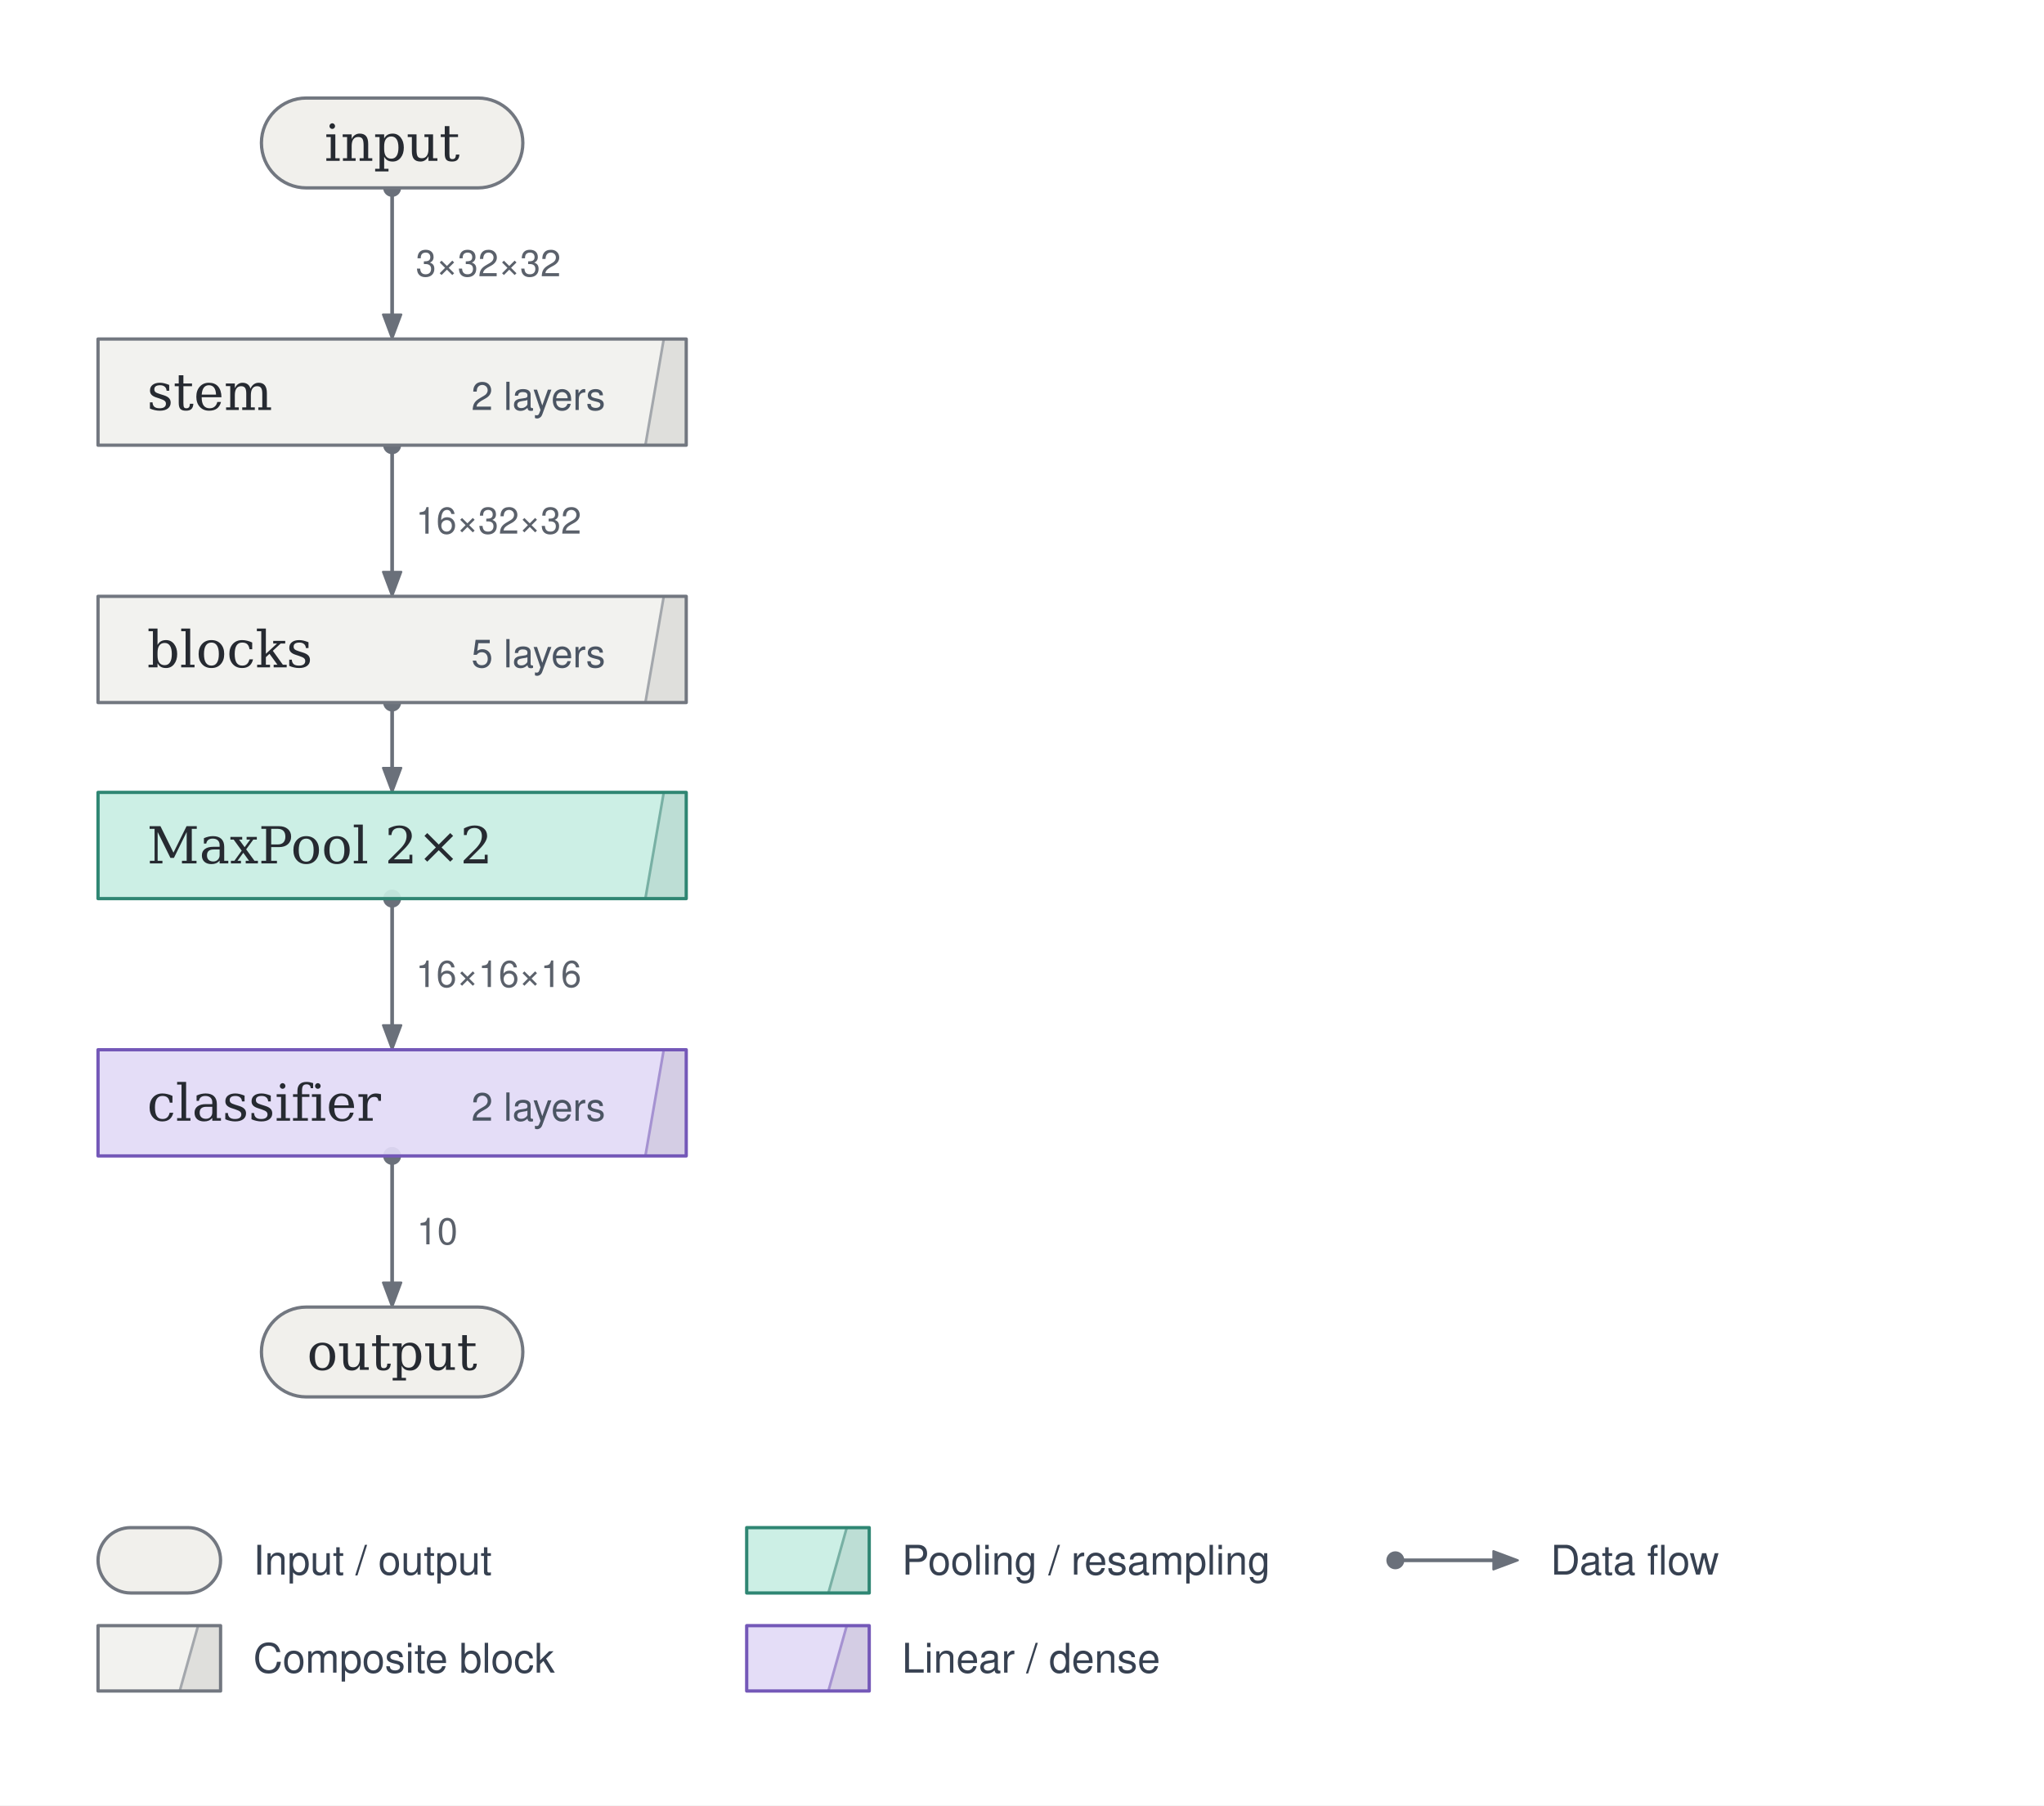
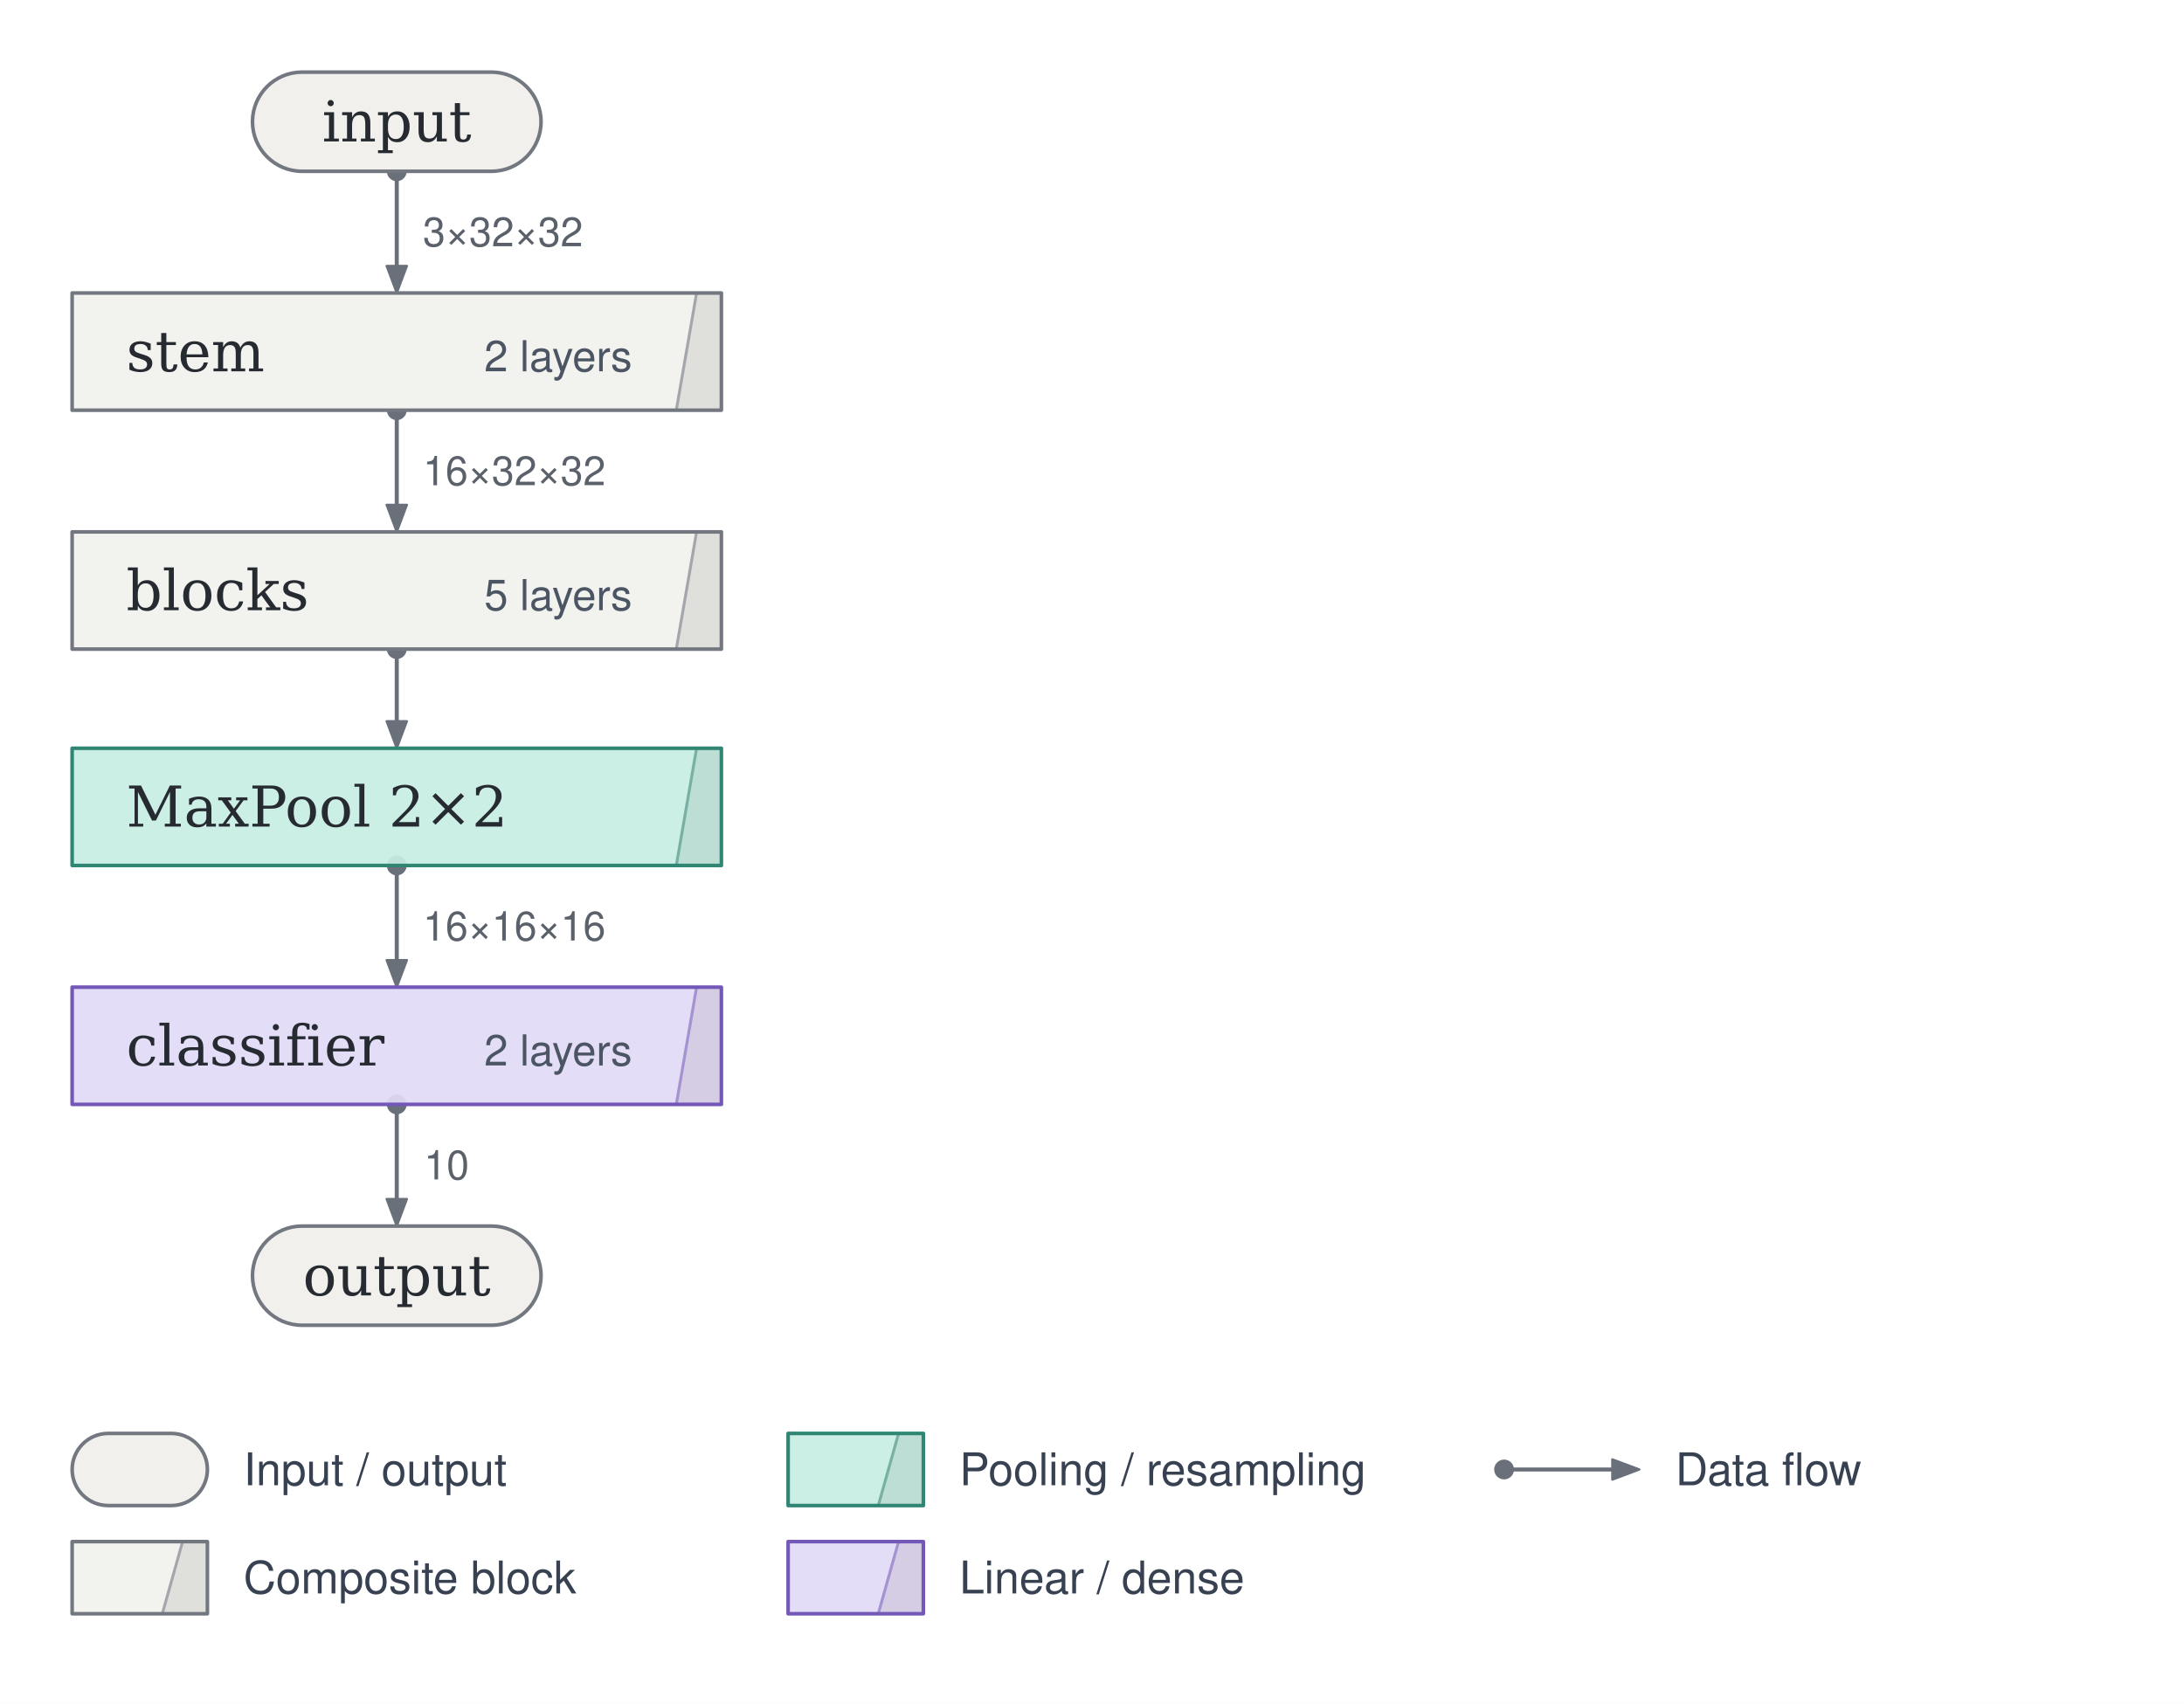
- <svg xmlns="http://www.w3.org/2000/svg" width="500.4" height="442" viewBox="0 0 500.4 442" role="img">
-   <rect x="0" y="0" width="500.4" height="442" fill="#ffffff" />
+ <svg xmlns="http://www.w3.org/2000/svg" width="484.4" height="378" viewBox="0 0 484.4 378" role="img">
+   <rect x="0" y="0" width="484.4" height="378" fill="#ffffff" />
  <g class="tg-groups">
  </g>
  <g class="tg-edges">
    <g class="tg-edge tg-edge-data">
-       <polyline points="96,46 96,77.6" fill="none" stroke="#6a707a" stroke-width="0.9" stroke-linejoin="round" />
-       <polygon points="96,83 93.75,77 98.25,77" fill="#6a707a" stroke="#6a707a" stroke-width="0.5" stroke-linejoin="round" />
-       <circle cx="96" cy="46" r="2.2" fill="#6a707a" />
+       <polyline points="88,38 88,59.6" fill="none" stroke="#6a707a" stroke-width="0.9" stroke-linejoin="round" />
+       <polygon points="88,65 85.75,59 90.25,59" fill="#6a707a" stroke="#6a707a" stroke-width="0.5" stroke-linejoin="round" />
+       <circle cx="88" cy="38" r="2.2" fill="#6a707a" />
    </g>
    <g class="tg-edge tg-edge-data">
-       <polyline points="96,109 96,140.6" fill="none" stroke="#6a707a" stroke-width="0.9" stroke-linejoin="round" />
-       <polygon points="96,146 93.75,140 98.25,140" fill="#6a707a" stroke="#6a707a" stroke-width="0.5" stroke-linejoin="round" />
-       <circle cx="96" cy="109" r="2.2" fill="#6a707a" />
+       <polyline points="88,91 88,112.6" fill="none" stroke="#6a707a" stroke-width="0.9" stroke-linejoin="round" />
+       <polygon points="88,118 85.75,112 90.25,112" fill="#6a707a" stroke="#6a707a" stroke-width="0.5" stroke-linejoin="round" />
+       <circle cx="88" cy="91" r="2.2" fill="#6a707a" />
    </g>
    <g class="tg-edge tg-edge-data">
-       <polyline points="96,172 96,188.6" fill="none" stroke="#6a707a" stroke-width="0.9" stroke-linejoin="round" />
-       <polygon points="96,194 93.75,188 98.25,188" fill="#6a707a" stroke="#6a707a" stroke-width="0.5" stroke-linejoin="round" />
-       <circle cx="96" cy="172" r="2.2" fill="#6a707a" />
+       <polyline points="88,144 88,160.6" fill="none" stroke="#6a707a" stroke-width="0.9" stroke-linejoin="round" />
+       <polygon points="88,166 85.75,160 90.25,160" fill="#6a707a" stroke="#6a707a" stroke-width="0.5" stroke-linejoin="round" />
+       <circle cx="88" cy="144" r="2.2" fill="#6a707a" />
    </g>
    <g class="tg-edge tg-edge-data">
-       <polyline points="96,220 96,251.6" fill="none" stroke="#6a707a" stroke-width="0.9" stroke-linejoin="round" />
-       <polygon points="96,257 93.75,251 98.25,251" fill="#6a707a" stroke="#6a707a" stroke-width="0.5" stroke-linejoin="round" />
-       <circle cx="96" cy="220" r="2.2" fill="#6a707a" />
+       <polyline points="88,192 88,213.6" fill="none" stroke="#6a707a" stroke-width="0.9" stroke-linejoin="round" />
+       <polygon points="88,219 85.75,213 90.25,213" fill="#6a707a" stroke="#6a707a" stroke-width="0.5" stroke-linejoin="round" />
+       <circle cx="88" cy="192" r="2.2" fill="#6a707a" />
    </g>
    <g class="tg-edge tg-edge-data">
-       <polyline points="96,283 96,314.6" fill="none" stroke="#6a707a" stroke-width="0.9" stroke-linejoin="round" />
-       <polygon points="96,320 93.75,314 98.25,314" fill="#6a707a" stroke="#6a707a" stroke-width="0.5" stroke-linejoin="round" />
-       <circle cx="96" cy="283" r="2.2" fill="#6a707a" />
+       <polyline points="88,245 88,266.6" fill="none" stroke="#6a707a" stroke-width="0.9" stroke-linejoin="round" />
+       <polygon points="88,272 85.75,266 90.25,266" fill="#6a707a" stroke="#6a707a" stroke-width="0.5" stroke-linejoin="round" />
+       <circle cx="88" cy="245" r="2.2" fill="#6a707a" />
    </g>
    <g class="tg-edge tg-edge-data">
-       <polyline points="341.6,382 366.2,382" fill="none" stroke="#6a707a" stroke-width="0.9" stroke-linejoin="round" />
-       <polygon points="371.6,382 365.6,384.25 365.6,379.75" fill="#6a707a" stroke="#6a707a" stroke-width="0.5" stroke-linejoin="round" />
-       <circle cx="341.6" cy="382" r="2.2" fill="#6a707a" />
+       <polyline points="333.6,326 358.2,326" fill="none" stroke="#6a707a" stroke-width="0.9" stroke-linejoin="round" />
+       <polygon points="363.6,326 357.6,328.25 357.6,323.75" fill="#6a707a" stroke="#6a707a" stroke-width="0.5" stroke-linejoin="round" />
+       <circle cx="333.6" cy="326" r="2.2" fill="#6a707a" />
    </g>
  </g>
  <g class="tg-nodes">
    <g class="tg-node tg-io" data-id="n0">
-       <rect x="64" y="24" width="64" height="22" rx="11" fill="#f1f0ec" stroke="#727780" stroke-width="0.8" stroke-linejoin="round" />
-       <text x="96" y="39.38" font-family="'Source Serif 4', 'Source Serif Pro', 'Georgia', 'Libertinus Serif', 'DejaVu Serif', serif" font-size="12.5" text-anchor="middle" fill="#262a31">input</text>
+       <rect x="56" y="16" width="64" height="22" rx="11" fill="#f1f0ec" stroke="#727780" stroke-width="0.8" stroke-linejoin="round" />
+       <text x="88" y="31.38" font-family="'Source Serif 4', 'Source Serif Pro', 'Georgia', 'Libertinus Serif', 'DejaVu Serif', serif" font-size="12.5" text-anchor="middle" fill="#262a31">input</text>
    </g>
    <g class="tg-node tg-module" data-id="&lt;stem&gt;">
-       <polygon points="24,83 162.5,83 158,109 24,109" fill="#f2f2ef" />
-       <polygon points="162.5,83 168,83 168,109 158,109" fill="#dfdfdc" />
-       <polyline points="162.5,83 158,109" fill="none" stroke="#a3a7ac" stroke-width="0.64" stroke-linejoin="round" />
-       <rect x="24" y="83" width="144" height="26" fill="none" stroke="#727780" stroke-width="0.8" stroke-linejoin="round" />
-       <text x="36" y="100.38" font-family="'Source Serif 4', 'Source Serif Pro', 'Georgia', 'Libertinus Serif', 'DejaVu Serif', serif" font-size="12.5" fill="#262a31">stem</text>
-       <text x="148.2" y="100.38" font-family="'Avenir Next', 'Helvetica Neue', 'Helvetica', 'Arial', 'DejaVu Sans', sans-serif" font-size="9.5" text-anchor="end" fill="#4b5563">2 layers</text>
+       <polygon points="16,65 154.5,65 150,91 16,91" fill="#f2f2ef" />
+       <polygon points="154.5,65 160,65 160,91 150,91" fill="#dfdfdc" />
+       <polyline points="154.5,65 150,91" fill="none" stroke="#a3a7ac" stroke-width="0.64" stroke-linejoin="round" />
+       <rect x="16" y="65" width="144" height="26" fill="none" stroke="#727780" stroke-width="0.8" stroke-linejoin="round" />
+       <text x="28" y="82.38" font-family="'Source Serif 4', 'Source Serif Pro', 'Georgia', 'Libertinus Serif', 'DejaVu Serif', serif" font-size="12.5" fill="#262a31">stem</text>
+       <text x="140.2" y="82.38" font-family="'Avenir Next', 'Helvetica Neue', 'Helvetica', 'Arial', 'DejaVu Sans', sans-serif" font-size="9.5" text-anchor="end" fill="#4b5563">2 layers</text>
    </g>
    <g class="tg-node tg-module" data-id="&lt;blocks&gt;">
-       <polygon points="24,146 162.5,146 158,172 24,172" fill="#f2f2ef" />
-       <polygon points="162.5,146 168,146 168,172 158,172" fill="#dfdfdc" />
-       <polyline points="162.5,146 158,172" fill="none" stroke="#a3a7ac" stroke-width="0.64" stroke-linejoin="round" />
-       <rect x="24" y="146" width="144" height="26" fill="none" stroke="#727780" stroke-width="0.8" stroke-linejoin="round" />
-       <text x="36" y="163.38" font-family="'Source Serif 4', 'Source Serif Pro', 'Georgia', 'Libertinus Serif', 'DejaVu Serif', serif" font-size="12.5" fill="#262a31">blocks</text>
-       <text x="148.2" y="163.38" font-family="'Avenir Next', 'Helvetica Neue', 'Helvetica', 'Arial', 'DejaVu Sans', sans-serif" font-size="9.5" text-anchor="end" fill="#4b5563">5 layers</text>
+       <polygon points="16,118 154.5,118 150,144 16,144" fill="#f2f2ef" />
+       <polygon points="154.5,118 160,118 160,144 150,144" fill="#dfdfdc" />
+       <polyline points="154.5,118 150,144" fill="none" stroke="#a3a7ac" stroke-width="0.64" stroke-linejoin="round" />
+       <rect x="16" y="118" width="144" height="26" fill="none" stroke="#727780" stroke-width="0.8" stroke-linejoin="round" />
+       <text x="28" y="135.38" font-family="'Source Serif 4', 'Source Serif Pro', 'Georgia', 'Libertinus Serif', 'DejaVu Serif', serif" font-size="12.5" fill="#262a31">blocks</text>
+       <text x="140.2" y="135.38" font-family="'Avenir Next', 'Helvetica Neue', 'Helvetica', 'Arial', 'DejaVu Sans', sans-serif" font-size="9.5" text-anchor="end" fill="#4b5563">5 layers</text>
    </g>
    <g class="tg-node tg-resample" data-id="n18">
-       <polygon points="24,194 162.5,194 158,220 24,220" fill="#c8eee3" fill-opacity="0.92" />
-       <polygon points="162.5,194 168,194 168,220 158,220" fill="#b8dbd1" fill-opacity="0.92" />
-       <polyline points="162.5,194 158,220" fill="none" stroke="#78b0a4" stroke-width="0.64" stroke-linejoin="round" />
-       <rect x="24" y="194" width="144" height="26" fill="none" stroke="#2f8673" stroke-width="0.8" stroke-linejoin="round" />
-       <text x="36" y="211.38" font-family="'Source Serif 4', 'Source Serif Pro', 'Georgia', 'Libertinus Serif', 'DejaVu Serif', serif" font-size="12.5" fill="#262a31">MaxPool 2×2</text>
+       <polygon points="16,166 154.5,166 150,192 16,192" fill="#c8eee3" fill-opacity="0.92" />
+       <polygon points="154.5,166 160,166 160,192 150,192" fill="#b8dbd1" fill-opacity="0.92" />
+       <polyline points="154.5,166 150,192" fill="none" stroke="#78b0a4" stroke-width="0.64" stroke-linejoin="round" />
+       <rect x="16" y="166" width="144" height="26" fill="none" stroke="#2f8673" stroke-width="0.8" stroke-linejoin="round" />
+       <text x="28" y="183.38" font-family="'Source Serif 4', 'Source Serif Pro', 'Georgia', 'Libertinus Serif', 'DejaVu Serif', serif" font-size="12.5" fill="#262a31">MaxPool 2×2</text>
    </g>
    <g class="tg-node tg-linear" data-id="&lt;classifier&gt;">
-       <polygon points="24,257 162.5,257 158,283 24,283" fill="#e2daf6" fill-opacity="0.92" />
-       <polygon points="162.5,257 168,257 168,283 158,283" fill="#d0c9e2" fill-opacity="0.92" />
-       <polyline points="162.5,257 158,283" fill="none" stroke="#a592d1" stroke-width="0.64" stroke-linejoin="round" />
-       <rect x="24" y="257" width="144" height="26" fill="none" stroke="#7458b8" stroke-width="0.8" stroke-linejoin="round" />
-       <text x="36" y="274.38" font-family="'Source Serif 4', 'Source Serif Pro', 'Georgia', 'Libertinus Serif', 'DejaVu Serif', serif" font-size="12.5" fill="#262a31">classifier</text>
-       <text x="148.2" y="274.38" font-family="'Avenir Next', 'Helvetica Neue', 'Helvetica', 'Arial', 'DejaVu Sans', sans-serif" font-size="9.5" text-anchor="end" fill="#4b5563">2 layers</text>
+       <polygon points="16,219 154.5,219 150,245 16,245" fill="#e2daf6" fill-opacity="0.92" />
+       <polygon points="154.5,219 160,219 160,245 150,245" fill="#d0c9e2" fill-opacity="0.92" />
+       <polyline points="154.5,219 150,245" fill="none" stroke="#a592d1" stroke-width="0.64" stroke-linejoin="round" />
+       <rect x="16" y="219" width="144" height="26" fill="none" stroke="#7458b8" stroke-width="0.8" stroke-linejoin="round" />
+       <text x="28" y="236.38" font-family="'Source Serif 4', 'Source Serif Pro', 'Georgia', 'Libertinus Serif', 'DejaVu Serif', serif" font-size="12.5" fill="#262a31">classifier</text>
+       <text x="140.2" y="236.38" font-family="'Avenir Next', 'Helvetica Neue', 'Helvetica', 'Arial', 'DejaVu Sans', sans-serif" font-size="9.5" text-anchor="end" fill="#4b5563">2 layers</text>
    </g>
    <g class="tg-node tg-io" data-id="n22">
-       <rect x="64" y="320" width="64" height="22" rx="11" fill="#f1f0ec" stroke="#727780" stroke-width="0.8" stroke-linejoin="round" />
-       <text x="96" y="335.38" font-family="'Source Serif 4', 'Source Serif Pro', 'Georgia', 'Libertinus Serif', 'DejaVu Serif', serif" font-size="12.5" text-anchor="middle" fill="#262a31">output</text>
+       <rect x="56" y="272" width="64" height="22" rx="11" fill="#f1f0ec" stroke="#727780" stroke-width="0.8" stroke-linejoin="round" />
+       <text x="88" y="287.38" font-family="'Source Serif 4', 'Source Serif Pro', 'Georgia', 'Libertinus Serif', 'DejaVu Serif', serif" font-size="12.5" text-anchor="middle" fill="#262a31">output</text>
    </g>
    <g class="tg-node tg-io" data-id="legend:0:io">
-       <rect x="24" y="374" width="30" height="16" rx="8" fill="#f1f0ec" stroke="#727780" stroke-width="0.8" stroke-linejoin="round" />
+       <rect x="16" y="318" width="30" height="16" rx="8" fill="#f1f0ec" stroke="#727780" stroke-width="0.8" stroke-linejoin="round" />
    </g>
    <g class="tg-node tg-module" data-id="legend:1:module">
-       <polygon points="24,398 48.5,398 44,414 24,414" fill="#f2f2ef" />
-       <polygon points="48.5,398 54,398 54,414 44,414" fill="#dfdfdc" />
-       <polyline points="48.5,398 44,414" fill="none" stroke="#a3a7ac" stroke-width="0.64" stroke-linejoin="round" />
-       <rect x="24" y="398" width="30" height="16" fill="none" stroke="#727780" stroke-width="0.8" stroke-linejoin="round" />
+       <polygon points="16,342 40.5,342 36,358 16,358" fill="#f2f2ef" />
+       <polygon points="40.5,342 46,342 46,358 36,358" fill="#dfdfdc" />
+       <polyline points="40.5,342 36,358" fill="none" stroke="#a3a7ac" stroke-width="0.64" stroke-linejoin="round" />
+       <rect x="16" y="342" width="30" height="16" fill="none" stroke="#727780" stroke-width="0.8" stroke-linejoin="round" />
    </g>
    <g class="tg-node tg-resample" data-id="legend:2:resample">
-       <polygon points="182.8,374 207.3,374 202.8,390 182.8,390" fill="#c8eee3" fill-opacity="0.92" />
-       <polygon points="207.3,374 212.8,374 212.8,390 202.8,390" fill="#b8dbd1" fill-opacity="0.92" />
-       <polyline points="207.3,374 202.8,390" fill="none" stroke="#78b0a4" stroke-width="0.64" stroke-linejoin="round" />
-       <rect x="182.8" y="374" width="30" height="16" fill="none" stroke="#2f8673" stroke-width="0.8" stroke-linejoin="round" />
+       <polygon points="174.8,318 199.3,318 194.8,334 174.8,334" fill="#c8eee3" fill-opacity="0.92" />
+       <polygon points="199.3,318 204.8,318 204.8,334 194.8,334" fill="#b8dbd1" fill-opacity="0.92" />
+       <polyline points="199.3,318 194.8,334" fill="none" stroke="#78b0a4" stroke-width="0.64" stroke-linejoin="round" />
+       <rect x="174.8" y="318" width="30" height="16" fill="none" stroke="#2f8673" stroke-width="0.8" stroke-linejoin="round" />
    </g>
    <g class="tg-node tg-linear" data-id="legend:3:linear">
-       <polygon points="182.8,398 207.3,398 202.8,414 182.8,414" fill="#e2daf6" fill-opacity="0.92" />
-       <polygon points="207.3,398 212.8,398 212.8,414 202.8,414" fill="#d0c9e2" fill-opacity="0.92" />
-       <polyline points="207.3,398 202.8,414" fill="none" stroke="#a592d1" stroke-width="0.64" stroke-linejoin="round" />
-       <rect x="182.8" y="398" width="30" height="16" fill="none" stroke="#7458b8" stroke-width="0.8" stroke-linejoin="round" />
+       <polygon points="174.8,342 199.3,342 194.8,358 174.8,358" fill="#e2daf6" fill-opacity="0.92" />
+       <polygon points="199.3,342 204.8,342 204.8,358 194.8,358" fill="#d0c9e2" fill-opacity="0.92" />
+       <polyline points="199.3,342 194.8,358" fill="none" stroke="#a592d1" stroke-width="0.64" stroke-linejoin="round" />
+       <rect x="174.8" y="342" width="30" height="16" fill="none" stroke="#7458b8" stroke-width="0.8" stroke-linejoin="round" />
    </g>
  </g>
  <g class="tg-labels">
-     <rect x="100" y="57.1" width="39.1" height="14.8" rx="2" fill="#ffffff" />
-     <text x="119.55" y="67.65" font-family="'Avenir Next', 'Helvetica Neue', 'Helvetica', 'Arial', 'DejaVu Sans', sans-serif" font-size="9" text-anchor="middle" fill="#5b616b">3×32×32</text>
-     <rect x="100" y="120.1" width="44.14" height="14.8" rx="2" fill="#ffffff" />
-     <text x="122.07" y="130.65" font-family="'Avenir Next', 'Helvetica Neue', 'Helvetica', 'Arial', 'DejaVu Sans', sans-serif" font-size="9" text-anchor="middle" fill="#5b616b">16×32×32</text>
-     <rect x="100" y="231.1" width="44.14" height="14.8" rx="2" fill="#ffffff" />
-     <text x="122.07" y="241.65" font-family="'Avenir Next', 'Helvetica Neue', 'Helvetica', 'Arial', 'DejaVu Sans', sans-serif" font-size="9" text-anchor="middle" fill="#5b616b">16×16×16</text>
-     <rect x="100" y="294.1" width="14.08" height="14.8" rx="2" fill="#ffffff" />
-     <text x="107.04" y="304.65" font-family="'Avenir Next', 'Helvetica Neue', 'Helvetica', 'Arial', 'DejaVu Sans', sans-serif" font-size="9" text-anchor="middle" fill="#5b616b">10</text>
-     <text x="62" y="385.5" font-family="'Avenir Next', 'Helvetica Neue', 'Helvetica', 'Arial', 'DejaVu Sans', sans-serif" font-size="10" fill="#374151">Input / output</text>
-     <text x="62" y="409.5" font-family="'Avenir Next', 'Helvetica Neue', 'Helvetica', 'Arial', 'DejaVu Sans', sans-serif" font-size="10" fill="#374151">Composite block</text>
-     <text x="220.8" y="385.5" font-family="'Avenir Next', 'Helvetica Neue', 'Helvetica', 'Arial', 'DejaVu Sans', sans-serif" font-size="10" fill="#374151">Pooling / resampling</text>
-     <text x="220.8" y="409.5" font-family="'Avenir Next', 'Helvetica Neue', 'Helvetica', 'Arial', 'DejaVu Sans', sans-serif" font-size="10" fill="#374151">Linear / dense</text>
-     <text x="379.6" y="385.5" font-family="'Avenir Next', 'Helvetica Neue', 'Helvetica', 'Arial', 'DejaVu Sans', sans-serif" font-size="10" fill="#374151">Data flow</text>
+     <rect x="92" y="44.1" width="39.1" height="14.8" rx="2" fill="#ffffff" />
+     <text x="111.55" y="54.65" font-family="'Avenir Next', 'Helvetica Neue', 'Helvetica', 'Arial', 'DejaVu Sans', sans-serif" font-size="9" text-anchor="middle" fill="#5b616b">3×32×32</text>
+     <rect x="92" y="97.1" width="44.14" height="14.8" rx="2" fill="#ffffff" />
+     <text x="114.07" y="107.65" font-family="'Avenir Next', 'Helvetica Neue', 'Helvetica', 'Arial', 'DejaVu Sans', sans-serif" font-size="9" text-anchor="middle" fill="#5b616b">16×32×32</text>
+     <rect x="92" y="198.1" width="44.14" height="14.8" rx="2" fill="#ffffff" />
+     <text x="114.07" y="208.65" font-family="'Avenir Next', 'Helvetica Neue', 'Helvetica', 'Arial', 'DejaVu Sans', sans-serif" font-size="9" text-anchor="middle" fill="#5b616b">16×16×16</text>
+     <rect x="92" y="251.1" width="14.08" height="14.8" rx="2" fill="#ffffff" />
+     <text x="99.04" y="261.65" font-family="'Avenir Next', 'Helvetica Neue', 'Helvetica', 'Arial', 'DejaVu Sans', sans-serif" font-size="9" text-anchor="middle" fill="#5b616b">10</text>
+     <text x="54" y="329.5" font-family="'Avenir Next', 'Helvetica Neue', 'Helvetica', 'Arial', 'DejaVu Sans', sans-serif" font-size="10" fill="#374151">Input / output</text>
+     <text x="54" y="353.5" font-family="'Avenir Next', 'Helvetica Neue', 'Helvetica', 'Arial', 'DejaVu Sans', sans-serif" font-size="10" fill="#374151">Composite block</text>
+     <text x="212.8" y="329.5" font-family="'Avenir Next', 'Helvetica Neue', 'Helvetica', 'Arial', 'DejaVu Sans', sans-serif" font-size="10" fill="#374151">Pooling / resampling</text>
+     <text x="212.8" y="353.5" font-family="'Avenir Next', 'Helvetica Neue', 'Helvetica', 'Arial', 'DejaVu Sans', sans-serif" font-size="10" fill="#374151">Linear / dense</text>
+     <text x="371.6" y="329.5" font-family="'Avenir Next', 'Helvetica Neue', 'Helvetica', 'Arial', 'DejaVu Sans', sans-serif" font-size="10" fill="#374151">Data flow</text>
  </g>
</svg>
